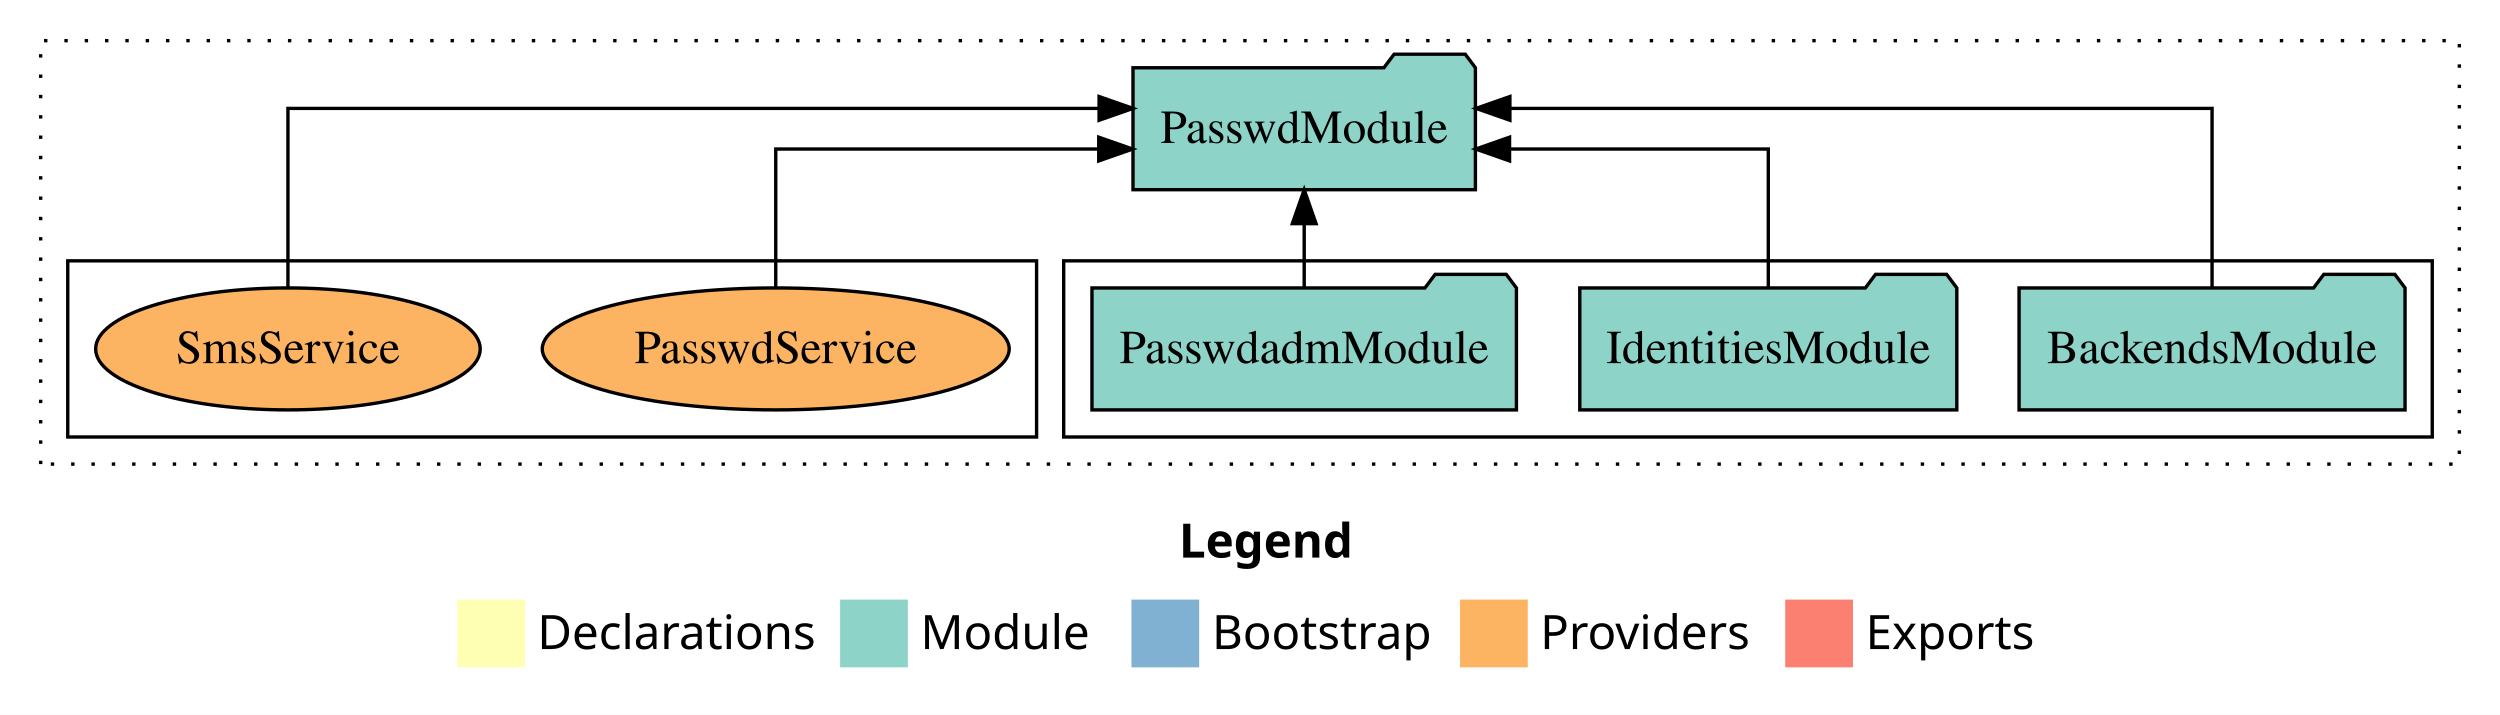
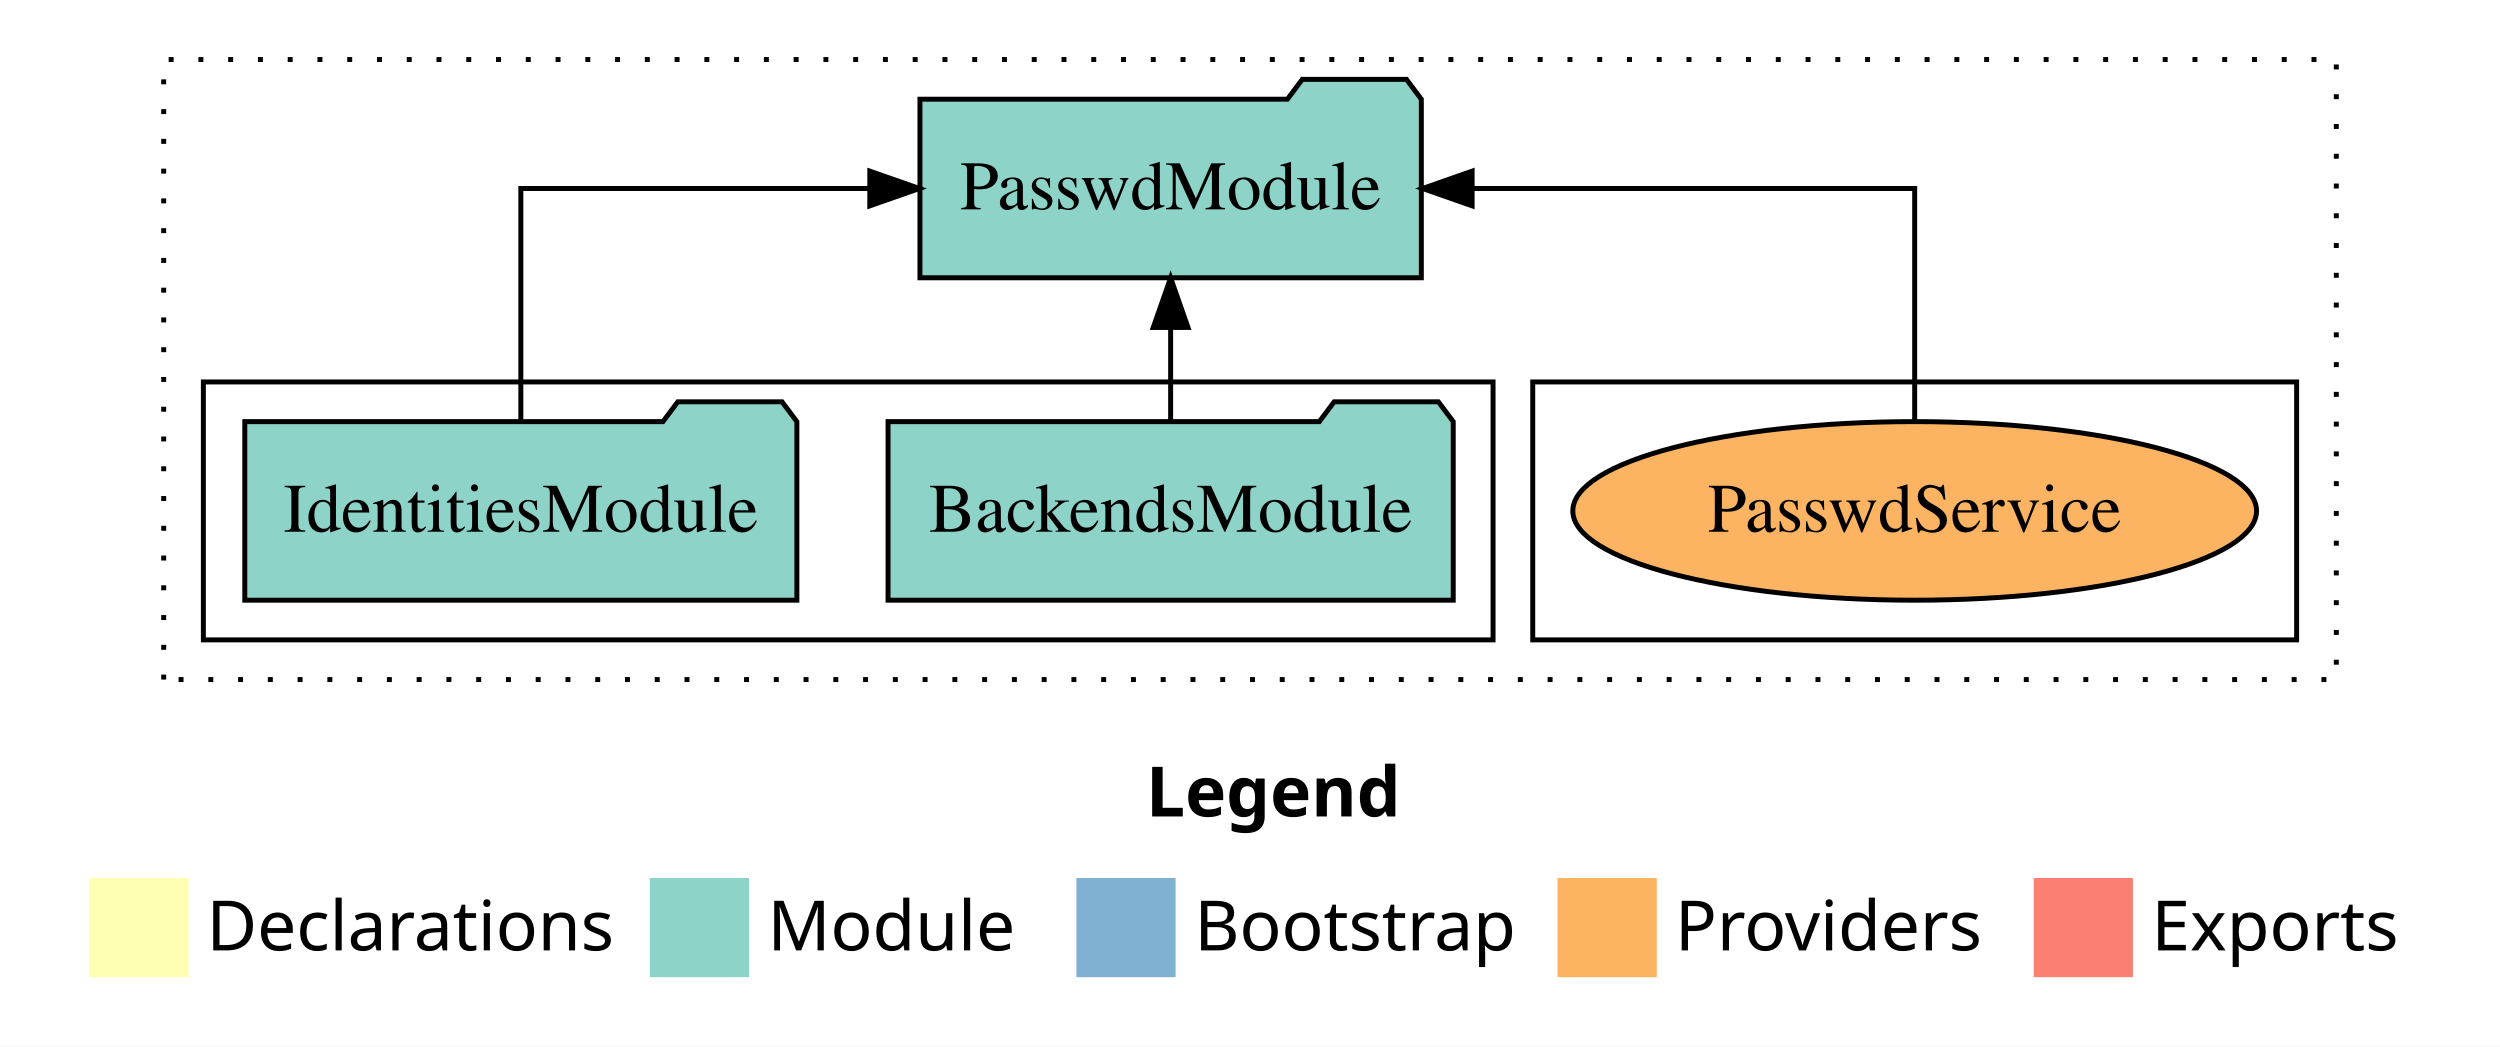
- <svg xmlns="http://www.w3.org/2000/svg" width="738pt" height="211pt" viewBox="0.00 0.00 738.00 211.00">
+ <svg xmlns="http://www.w3.org/2000/svg" width="504pt" height="211pt" viewBox="0.00 0.00 504.00 211.00">
  <g id="graph0" class="graph" transform="scale(1 1) rotate(0) translate(4 207)">
-     <polygon fill="white" stroke="transparent" points="-4,4 -4,-207 734,-207 734,4 -4,4" />
-     <text text-anchor="start" x="344.01" y="-42.4" font-family="Times-12" font-weight="bold" font-size="14.00">Legend</text>
-     <polygon fill="#ffffb3" stroke="transparent" points="131,-10 131,-30 151,-30 151,-10 131,-10" />
-     <text text-anchor="start" x="154.63" y="-15.4" font-family="Times-12" font-size="14.00">  Declarations</text>
-     <polygon fill="#8dd3c7" stroke="transparent" points="244,-10 244,-30 264,-30 264,-10 244,-10" />
-     <text text-anchor="start" x="267.73" y="-15.4" font-family="Times-12" font-size="14.00">  Module</text>
-     <polygon fill="#80b1d3" stroke="transparent" points="330,-10 330,-30 350,-30 350,-10 330,-10" />
-     <text text-anchor="start" x="353.78" y="-15.4" font-family="Times-12" font-size="14.00">  Bootstrap</text>
-     <polygon fill="#fdb462" stroke="transparent" points="427,-10 427,-30 447,-30 447,-10 427,-10" />
-     <text text-anchor="start" x="450.67" y="-15.4" font-family="Times-12" font-size="14.00">  Providers</text>
-     <polygon fill="#fb8072" stroke="transparent" points="523,-10 523,-30 543,-30 543,-10 523,-10" />
-     <text text-anchor="start" x="546.73" y="-15.4" font-family="Times-12" font-size="14.00">  Exports</text>
+     <polygon fill="white" stroke="transparent" points="-4,4 -4,-207 500,-207 500,4 -4,4" />
+     <text text-anchor="start" x="227.01" y="-42.4" font-family="Times-12" font-weight="bold" font-size="14.00">Legend</text>
+     <polygon fill="#ffffb3" stroke="transparent" points="14,-10 14,-30 34,-30 34,-10 14,-10" />
+     <text text-anchor="start" x="37.63" y="-15.4" font-family="Times-12" font-size="14.00">  Declarations</text>
+     <polygon fill="#8dd3c7" stroke="transparent" points="127,-10 127,-30 147,-30 147,-10 127,-10" />
+     <text text-anchor="start" x="150.73" y="-15.4" font-family="Times-12" font-size="14.00">  Module</text>
+     <polygon fill="#80b1d3" stroke="transparent" points="213,-10 213,-30 233,-30 233,-10 213,-10" />
+     <text text-anchor="start" x="236.78" y="-15.4" font-family="Times-12" font-size="14.00">  Bootstrap</text>
+     <polygon fill="#fdb462" stroke="transparent" points="310,-10 310,-30 330,-30 330,-10 310,-10" />
+     <text text-anchor="start" x="333.67" y="-15.4" font-family="Times-12" font-size="14.00">  Providers</text>
+     <polygon fill="#fb8072" stroke="transparent" points="406,-10 406,-30 426,-30 426,-10 406,-10" />
+     <text text-anchor="start" x="429.73" y="-15.4" font-family="Times-12" font-size="14.00">  Exports</text>
    <g id="clust1" class="cluster">
-       <polygon fill="none" stroke="black" stroke-dasharray="1,5" points="8,-70 8,-195 722,-195 722,-70 8,-70" />
+       <polygon fill="none" stroke="black" stroke-dasharray="1,5" points="29,-70 29,-195 467,-195 467,-70 29,-70" />
+     </g>
+     <g id="clust6" class="cluster">
+       <polygon fill="none" stroke="black" points="305,-78 305,-130 459,-130 459,-78 305,-78" />
    </g>
    <g id="clust3" class="cluster">
-       <polygon fill="none" stroke="black" points="310,-78 310,-130 714,-130 714,-78 310,-78" />
-     </g>
-     <g id="clust6" class="cluster">
-       <polygon fill="none" stroke="black" points="16,-78 16,-130 302,-130 302,-78 16,-78" />
+       <polygon fill="none" stroke="black" points="37,-78 37,-130 297,-130 297,-78 37,-78" />
    </g>
    <g id="node1" class="node">
-       <polygon fill="#8dd3c7" stroke="black" points="705.97,-122 702.97,-126 681.97,-126 678.97,-122 592.03,-122 592.03,-86 705.97,-86 705.97,-122" />
-       <text text-anchor="middle" x="649" y="-99.8" font-family="Times,serif" font-size="14.00">BackendsModule</text>
+       <polygon fill="#8dd3c7" stroke="black" points="288.97,-122 285.97,-126 264.97,-126 261.97,-122 175.03,-122 175.03,-86 288.97,-86 288.97,-122" />
+       <text text-anchor="middle" x="232" y="-99.8" font-family="Times,serif" font-size="14.00">BackendsModule</text>
+     </g>
+     <g id="node3" class="node">
+       <polygon fill="#8dd3c7" stroke="black" points="282.54,-187 279.54,-191 258.54,-191 255.54,-187 181.46,-187 181.46,-151 282.54,-151 282.54,-187" />
+       <text text-anchor="middle" x="232" y="-164.8" font-family="Times,serif" font-size="14.00">PasswdModule</text>
+     </g>
+     <g id="edge1" class="edge">
+       <path fill="none" stroke="black" d="M232,-122.11C232,-122.11 232,-140.99 232,-140.99" />
+       <polygon fill="black" stroke="black" points="228.5,-140.99 232,-150.99 235.5,-140.99 228.5,-140.99" />
+     </g>
+     <g id="node2" class="node">
+       <polygon fill="#8dd3c7" stroke="black" points="156.65,-122 153.65,-126 132.65,-126 129.65,-122 45.35,-122 45.35,-86 156.65,-86 156.65,-122" />
+       <text text-anchor="middle" x="101" y="-99.8" font-family="Times,serif" font-size="14.00">IdentitiesModule</text>
+     </g>
+     <g id="edge2" class="edge">
+       <path fill="none" stroke="black" d="M101,-122.11C101,-141.34 101,-169 101,-169 101,-169 171.35,-169 171.35,-169" />
+       <polygon fill="black" stroke="black" points="171.35,-172.5 181.35,-169 171.35,-165.5 171.35,-172.5" />
    </g>
    <g id="node4" class="node">
-       <polygon fill="#8dd3c7" stroke="black" points="431.54,-187 428.54,-191 407.54,-191 404.54,-187 330.46,-187 330.46,-151 431.54,-151 431.54,-187" />
-       <text text-anchor="middle" x="381" y="-164.8" font-family="Times,serif" font-size="14.00">PasswdModule</text>
-     </g>
-     <g id="edge1" class="edge">
-       <path fill="none" stroke="black" d="M649,-122.28C649,-143.32 649,-175 649,-175 649,-175 441.72,-175 441.72,-175" />
-       <polygon fill="black" stroke="black" points="441.72,-171.5 431.72,-175 441.72,-178.5 441.72,-171.5" />
-     </g>
-     <g id="node2" class="node">
-       <polygon fill="#8dd3c7" stroke="black" points="573.65,-122 570.65,-126 549.65,-126 546.65,-122 462.35,-122 462.35,-86 573.65,-86 573.65,-122" />
-       <text text-anchor="middle" x="518" y="-99.8" font-family="Times,serif" font-size="14.00">IdentitiesModule</text>
-     </g>
-     <g id="edge2" class="edge">
-       <path fill="none" stroke="black" d="M518,-122.02C518,-139.37 518,-163 518,-163 518,-163 441.62,-163 441.62,-163" />
-       <polygon fill="black" stroke="black" points="441.62,-159.5 431.62,-163 441.62,-166.5 441.62,-159.5" />
-     </g>
-     <g id="node3" class="node">
-       <polygon fill="#8dd3c7" stroke="black" points="443.65,-122 440.65,-126 419.65,-126 416.65,-122 318.35,-122 318.35,-86 443.65,-86 443.65,-122" />
-       <text text-anchor="middle" x="381" y="-99.8" font-family="Times,serif" font-size="14.00">PasswdadmModule</text>
+       <ellipse fill="#fdb462" stroke="black" cx="382" cy="-104" rx="68.92" ry="18" />
+       <text text-anchor="middle" x="382" y="-99.8" font-family="Times,serif" font-size="14.00">PasswdService</text>
    </g>
    <g id="edge3" class="edge">
-       <path fill="none" stroke="black" d="M381,-122.11C381,-122.11 381,-140.99 381,-140.99" />
-       <polygon fill="black" stroke="black" points="377.5,-140.99 381,-150.99 384.5,-140.99 377.5,-140.99" />
-     </g>
-     <g id="node5" class="node">
-       <ellipse fill="#fdb462" stroke="black" cx="225" cy="-104" rx="68.92" ry="18" />
-       <text text-anchor="middle" x="225" y="-99.8" font-family="Times,serif" font-size="14.00">PasswdService</text>
-     </g>
-     <g id="edge4" class="edge">
-       <path fill="none" stroke="black" d="M225,-122.02C225,-139.37 225,-163 225,-163 225,-163 320.35,-163 320.35,-163" />
-       <polygon fill="black" stroke="black" points="320.35,-166.5 330.35,-163 320.35,-159.5 320.35,-166.5" />
-     </g>
-     <g id="node6" class="node">
-       <ellipse fill="#fdb462" stroke="black" cx="81" cy="-104" rx="56.76" ry="18" />
-       <text text-anchor="middle" x="81" y="-99.8" font-family="Times,serif" font-size="14.00">SmsService</text>
-     </g>
-     <g id="edge5" class="edge">
-       <path fill="none" stroke="black" d="M81,-122.28C81,-143.32 81,-175 81,-175 81,-175 320.45,-175 320.45,-175" />
-       <polygon fill="black" stroke="black" points="320.45,-178.5 330.45,-175 320.45,-171.5 320.45,-178.5" />
+       <path fill="none" stroke="black" d="M382,-122.11C382,-141.34 382,-169 382,-169 382,-169 292.78,-169 292.78,-169" />
+       <polygon fill="black" stroke="black" points="292.78,-165.5 282.78,-169 292.78,-172.5 292.78,-165.5" />
    </g>
  </g>
</svg>
